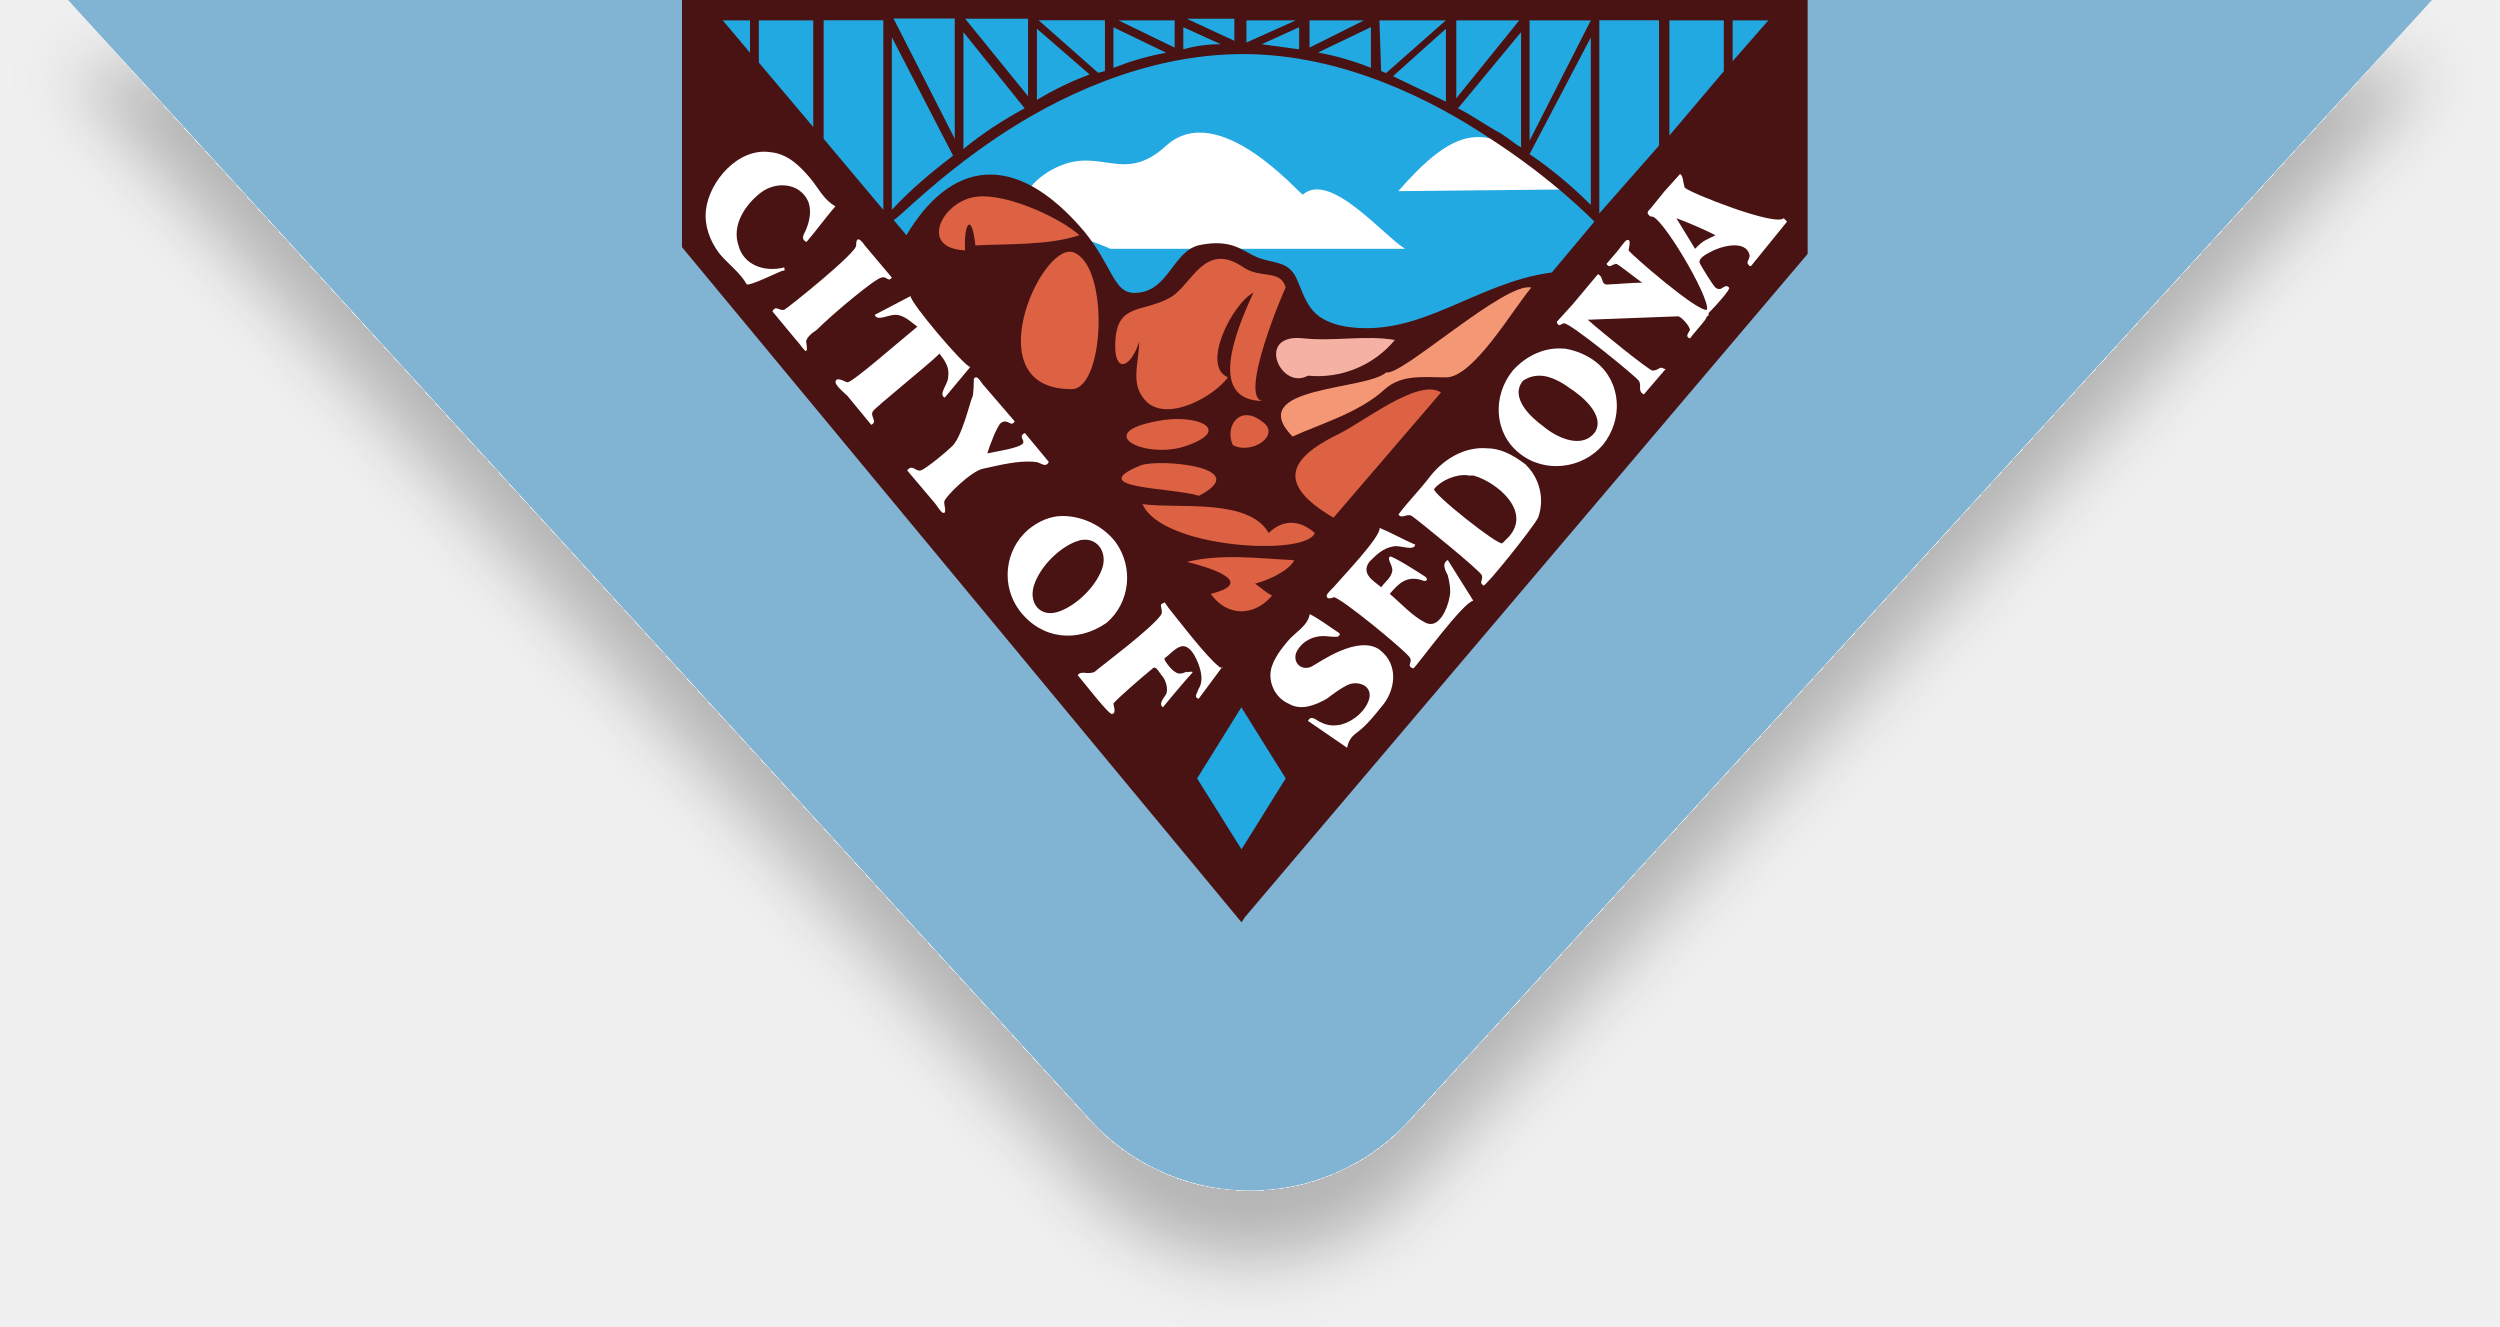
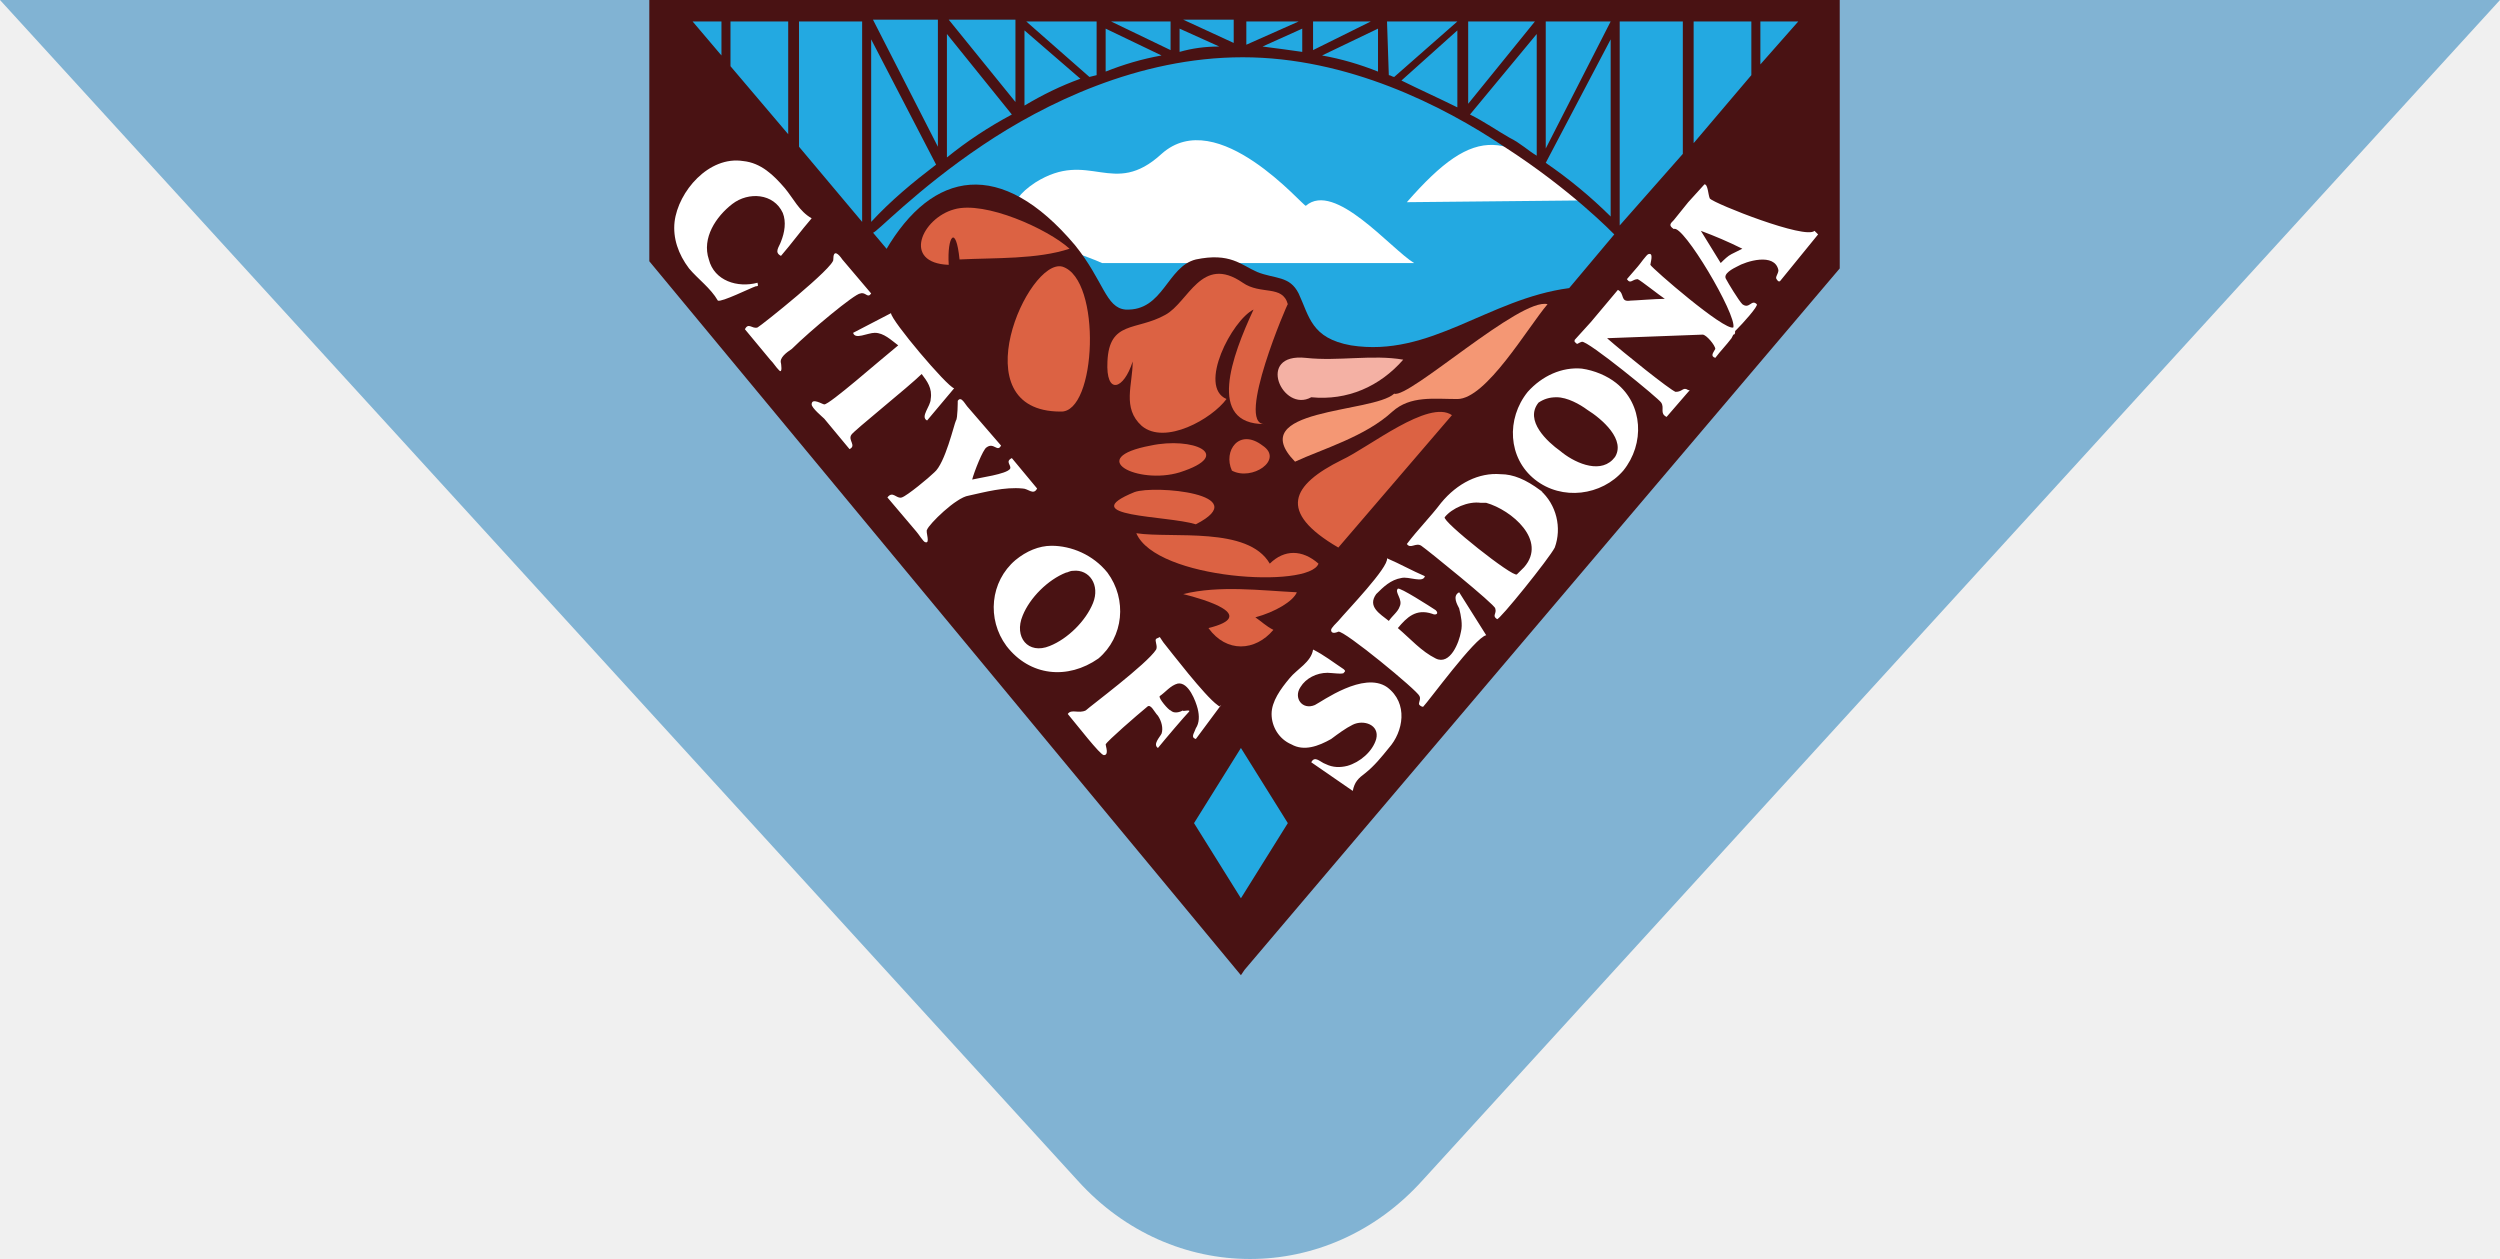
- <svg xmlns="http://www.w3.org/2000/svg" width="147" height="78" fill="none">
-   <g filter="url(#a)">
-     <path d="M143 0H4l59.93 65.65a12.7 12.7 0 0 0 19.14 0L143 0Z" fill="#81B3D3" />
-     <path d="M40.8.5 73 38.2 105.09.7 40.8.5Z" fill="#23A9E1" />
-     <path d="M65.27 14.63h17.35c-1.3-.8-4.41-4.58-6.01-3.19-.1.1-4.92-5.67-8.03-2.88-2.7 2.48-4-.3-7.02 1.59-3.6 2.39 2 3.68 3.71 4.47Zm26.78-3.49-9.83.1c3.91-4.47 5.62-3.98 9.83-.1Z" fill="#fff" />
-     <path d="M101.88 3.58V1.2h2.1l-2.1 2.4Zm-49.34 9.35c.1.1 2.4-2.38 6.11-4.87 3.41-2.29 8.63-4.88 14.45-4.88 5.81 0 11.13 2.69 14.54 4.98 3.7 2.39 6.01 4.77 6.11 4.87l-2.5 2.99c-4.52.6-7.73 3.88-12.14 3.18-2.2-.4-2.3-1.59-2.9-2.88-.5-1-1.31-.8-2.31-1.2-.9-.4-1.5-1.1-3.41-.7-1.6.4-1.8 2.9-3.91 2.8-1.1-.1-1.2-1.6-2.81-3.59-4.11-4.87-7.92-4.18-10.53.3L72.89 37.1 52.54 12.93ZM44.1 1.2v1.9l-1.6-1.9h1.6Zm54.06 0h3.2v2.99l-3.2 3.78V1.19Zm-4.12 11.35V1.19h3.51v7.37l-3.5 3.98s.1 0 0 0Zm-.5-10.35v9.85c-1.1-1.1-2.3-2.1-3.6-2.99l3.6-6.86Zm-4.1-.3v6.77c-.51-.3-.91-.7-1.51-1-.7-.4-1.4-.9-2.2-1.3l3.7-4.47Zm-4.42-.2v4.28c-1-.5-2.1-1-3.11-1.5l3.1-2.78Zm.6-.5h3.71l-3.7 4.58V1.19Zm4.31 0h3.61l-3.6 7.07V1.19Zm-8.82 0h3.9l-3.5 3.09c-.1 0-.2-.1-.3-.1l-.1-2.99Zm-.5.4v2.39c-1-.4-2-.7-3.11-.9l3.1-1.49Zm-4.22 0v1.3l-2.2-.3 2.2-1Zm-6.81 0 2.2 1c-.8 0-1.5.1-2.2.3v-1.3Zm-4.12 0 3.11 1.5c-1.1.2-2.1.5-3.1.89V1.59Zm3.61 1.2-3.3-1.6h3.3v1.6Zm3.51-.4-2.8-1.3h2.8v1.3Zm.7-1.2h2.91l-2.9 1.3v-1.3Zm3.72 0h3.2l-3.2 1.6v-1.6ZM64.57 4.28l-3.5-3.09h3.9v2.99l-.4.1Zm-3.6-2.59 3.1 2.69c-1.1.4-2.1.9-3.1 1.49V1.69Zm-4.32.2 3.6 4.48c-1.3.7-2.5 1.49-3.6 2.39V1.89Zm-4.21.3 3.6 6.96c-1.3 1-2.5 2-3.6 3.19V2.19Zm3.7 5.97-3.6-7.07h3.6v7.07Zm4.32-2.49L56.75 1.1h3.7v4.58Zm-12.64 1.8-3.2-3.79V1.2h3.2v6.27Zm.6-6.28h3.52v11.15l-3.51-4.18V1.19ZM73.3 0H40.1v14.53L73 54.23l.2-.3 33.09-39V0h-33Z" fill="#491213" />
-     <path d="m70.39 45.77 2.6-4.18 2.61 4.18-2.6 4.17-2.61-4.17Z" fill="#23A9E1" />
-     <path d="M78.41 30.44c-3.4-1.99-2.6-3.48.2-4.87 1.5-.7 4.81-3.38 6.12-2.49l-6.32 7.36Zm-2.3 2.5c-2.01-.1-4.32-.4-6.32.1 1.2.29 4.2 1.18 1.4 1.88 1 1.4 2.6 1.3 3.61.1-.4-.2-.7-.5-1-.7 1.1-.3 2.1-.9 2.3-1.39Zm1.2-1.6c-.9-.8-1.9-.8-2.71 0-1.2-2.09-5.42-1.4-7.42-1.7 1.1 2.6 9.63 3.1 10.13 1.7Zm-6.82-2.19c-1.6-.5-6.82-.4-3.41-1.79 1.1-.4 6.72.1 3.4 1.8Zm2-2.98c-.5-1.1.4-2.4 1.7-1.4 1.21.8-.6 2-1.7 1.4Zm-2.9.1c-2.31.7-5.32-.8-1.6-1.5 2.3-.5 4.7.5 1.6 1.5-.1 0 .1 0 0 0Zm-2.61-6.17c-.5 1.59-1.5 1.89-1.4 0 .1-2.3 1.6-1.7 3.2-2.59 1.3-.7 2-3.38 4.32-1.8 1 .7 2.2.1 2.5 1.2 0-.1-2.9 6.67-1.3 6.67-3.21 0-1.8-3.78-.6-6.37-1.2.6-3.11 4.28-1.5 4.98-.8 1.1-3.42 2.58-4.72 1.49-1.1-1-.5-2.29-.5-3.58Zm-4.01 2.78c-5.62 0-1.8-8.55.1-8.06 2.2.7 1.9 8.16-.1 8.06Zm-6.22-8.16c-2.6-.1-1.5-2.58.3-3.08 1.7-.5 5.21 1.1 6.42 2.19-1.8.6-4.11.5-6.12.6-.2-2-.7-1.3-.6.3Z" fill="#DC6243" />
-     <path d="M76 25.67c-2.9-2.99 4.32-2.69 5.52-3.78.8.3 7.02-5.37 8.52-4.98-1.1 1.3-3.4 5.28-5.01 5.28-1.3 0-2.6-.2-3.61.7-1.5 1.39-3.91 2.08-5.42 2.78Z" fill="#F49774" />
-     <path d="M76.9 22.09c-1.6.9-3.1-2.49-.3-2.2 1.81.2 3.72-.2 5.42.1a5.9 5.9 0 0 1-5.11 2.1Z" fill="#F4B1A4" />
-     <path d="M55.25 20.8c.3.4.6.79.5 1.39 0 .4-.6 1-.2 1.19l1.5-1.8c-.4-.09-3.51-3.77-3.51-4.17l-2.1 1.1c.1.4.8 0 1.2 0 .5 0 .9.4 1.3.7-1.1.89-3.8 3.27-4.11 3.27-.1 0-.7-.4-.7 0 0 .2.6.7.7.8l1.4 1.7c.4-.2-.1-.5.1-.8.1-.2 3.21-2.69 3.92-3.39Zm-3.41-4.48c.3-.1.4.3.6 0l-1.6-1.9c-.2-.3-.5-.6-.5 0 .1.4-4.02 3.69-4.22 3.79-.3.1-.5-.3-.7.1l1.4 1.69c.2.2.3.4.5.6.2.2.1-.4.1-.4-.1-.3.3-.6.6-.8 1-1 3.51-3.08 3.82-3.08Zm-5.72-.6c-1.1.3-2.4-.1-2.7-1.3-.4-1.19.4-2.38 1.3-3.08.9-.7 2.3-.6 2.8.5.2.5.1 1.1-.1 1.6-.1.29-.4.59 0 .79.6-.7 1.1-1.4 1.7-2.1-.7-.39-1-1.09-1.5-1.68-.6-.7-1.3-1.4-2.3-1.5-1.9-.3-3.61 1.7-3.81 3.39-.1.9.2 1.79.8 2.58.5.6 1.2 1.1 1.6 1.8.2.1 1.8-.7 2.1-.8.21 0 .1-.1.1-.2 0 0-.5.2 0 0ZM71.69 39.2c-.7-.5-2.6-2.99-3-3.48l-.2-.3-.2.1c-.1.1.1.4 0 .6-.5.8-3.72 3.18-3.92 3.38-.4.2-.8-.1-1 .2.5.6 1.8 2.28 2 2.28.3 0 .1-.5.1-.6.1-.2 1.7-1.58 2.31-2.08.2-.2.4.3.6.5.2.3.3.7.2 1-.1.19-.5.59-.2.79.4-.5 1.5-1.8 1.7-2 .2-.2-.4 0-.3-.1-.2.1-.5.2-.7 0-.1 0-.7-.69-.6-.79.3-.2.6-.6 1-.7.6-.1 1 1 1.1 1.4.1.4.1.8-.1 1.1-.1.3-.3.49 0 .59l1.41-1.9c0 .1-.1.1-.2 0 .1.1-.1 0 0 0Zm-9.22-8.86c-.7 0-1.4.3-2.01.8a3.52 3.52 0 0 0-.5 4.78c1.3 1.69 3.4 1.89 5.11.7 1.4-1.2 1.6-3.3.5-4.78-.8-1-2-1.5-3.1-1.5Zm1.2 1.4c.9-.1 1.5.8 1.1 1.79-.4 1-1.4 1.99-2.4 2.39-1.2.5-2.01-.5-1.5-1.7.4-.99 1.4-1.99 2.4-2.38.1 0 .2-.1.4-.1Zm-2.8-4.58c.3 0 .6.4.8 0l-1.41-1.7c-.4.2 0 .4-.1.6-.2.3-1.7.5-2.1.6.1-.4.6-1.69.8-1.79.4-.3.6.3.8-.1l-1.8-2.09c-.2-.2-.4-.7-.6-.4 0 0 0 1-.1 1.1-.11.2-.61 2.39-1.21 2.89-.3.3-1.5 1.29-1.8 1.39-.3.1-.5-.4-.81 0l1.6 1.89c.1.1.4.6.5.6.3.1 0-.6.1-.7.1-.3 1.61-1.8 2.31-1.9.9-.19 2-.49 3.01-.39-.2 0 .2 0 0 0Zm24.26 6.67c.1.4.2.9.1 1.29-.1.6-.6 1.89-1.4 1.5-.8-.4-1.4-1.1-2.11-1.7.5-.6 1-1.1 1.9-.8.2.1.4 0 .2-.2-.3-.2-2-1.29-2.1-1.19-.2.2.3.6.1 1-.1.3-.4.5-.6.8-.5-.4-1.2-.8-.7-1.5.4-.4.8-.8 1.4-.9.4-.1 1.2.3 1.3-.1-.7-.3-1.4-.7-2.1-.99.1.5-2.2 2.89-2.7 3.48-.1.1-.41.4-.41.5 0 .3.4.1.4.1.3-.1 4.41 3.28 4.51 3.58.1.2-.1.4 0 .5 0 0 .1.1.2.1.3-.3 2.91-3.88 3.51-3.98l-1.5-2.39c-.4.2-.1.7 0 .9Zm-4.01 4.37c-1.3-.9-3.61.8-4.01 1-.7.3-1.2-.4-.8-1 .3-.5.9-.8 1.5-.8.2 0 .9.1.9 0 .1-.1.1-.1 0-.2-.6-.39-1.1-.79-1.7-1.09-.1.7-.9 1.1-1.3 1.6-.5.6-1.01 1.29-1.01 1.99s.4 1.39 1.1 1.69c.7.4 1.5.1 2.21-.3.4-.3.8-.6 1.2-.8.6-.3 1.5 0 1.3.8-.2.7-.9 1.3-1.6 1.5-.4.1-.8.1-1.2-.1-.3-.1-.6-.5-.8-.1l2.3 1.58c.1-.5.3-.7.7-.99.5-.4.9-.9 1.3-1.4.81-.89 1.11-2.48-.1-3.38Zm17.65-27.95c0 .1 0 .1 0 0l-.9 1-.8.99c-.2.2-.3.3 0 .5.5-.3 3.5 4.77 3.3 5.47-.5.2-4.51-3.29-4.61-3.49 0-.1.2-.7-.1-.6-.1 0-.5.6-.6.7l-.6.7c.2.3.3 0 .6 0 .2.1 1.2.9 1.5 1.1-.5 0-1.7.1-1.9.1-.6.1-.3-.4-.7-.6l-1.5 1.79-.91 1v.1c.2.2.1.1.4 0 .3-.1 4.31 3.18 4.41 3.38.2.3-.1.6.3.8l1.2-1.4c.1-.1.1-.1 0-.1-.3-.2-.3.1-.7.1-.3-.1-2.9-2.19-3.8-2.99l5.3-.2c.2 0 .71.6.71.8-.1.2-.3.4 0 .5.3-.4.6-.7.9-1.1l.1-.2c.1 0 .1-.1.1-.2l.1-.1c.3-.3 1.2-1.29 1.1-1.39-.3-.3-.4.3-.8 0-.2-.2-.8-1.2-.9-1.39-.2-.3.4-.6.6-.7.5-.3 2.1-.8 2.31.2 0 .2-.2.4-.1.5 0 0 .1.2.2.1l2.1-2.59-.2-.2c-.5.5-5.51-1.49-5.81-1.79-.1-.2-.1-.8-.3-.8Zm-.2 2.58c.8.3 1.5.6 2.3 1l-.6.3c-.2.1-.4.3-.6.5l-1.1-1.8Zm-6.62 7.67c-1.1-.1-2.2.4-3 1.29-1.21 1.5-1.11 3.68.4 4.87 1.5 1.2 3.7.9 4.9-.5 1.2-1.49 1.1-3.68-.4-4.87-.5-.4-1.2-.7-1.9-.8Zm-1.4 1.59c.6 0 1.3.4 1.7.7.8.5 2.2 1.68 1.5 2.68 0-.1.1-.1-.1.1-.8.8-2.2.1-2.9-.5-.7-.5-2.01-1.69-1.2-2.68.3-.2.6-.3 1-.3Zm-3.11 4.27c-1.2-.1-2.41.5-3.31 1.6-.6.8-1.3 1.49-1.9 2.29.2.3.5-.1.8.1.3.2 4.1 3.28 4.1 3.48.1.3-.2.4.1.6.1.1 2.91-3.39 3.21-3.99.4-1.09.1-2.38-.8-3.18.1.1.2.1 0 0-.8-.6-1.5-.9-2.2-.9Zm-1.1 1.6h.3c1.4.4 3.4 2.09 2.1 3.58l-.4.4c-.2.2-4.21-2.99-4.01-3.19.4-.5 1.3-.9 2-.8Z" fill="#fff" />
-   </g>
-   <defs>
-     <filter id="a" x="0" y="0" width="147" height="78" filterUnits="userSpaceOnUse" color-interpolation-filters="sRGB">
-       <feFlood flood-opacity="0" result="BackgroundImageFix" />
-       <feColorMatrix in="SourceAlpha" values="0 0 0 0 0 0 0 0 0 0 0 0 0 0 0 0 0 0 127 0" result="hardAlpha" />
-       <feOffset dy="4" />
-       <feGaussianBlur stdDeviation="2" />
-       <feComposite in2="hardAlpha" operator="out" />
-       <feColorMatrix values="0 0 0 0 0 0 0 0 0 0 0 0 0 0 0 0 0 0 0.25 0" />
-       <feBlend in2="BackgroundImageFix" result="effect1_dropShadow_24196_822" />
-       <feBlend in="SourceGraphic" in2="effect1_dropShadow_24196_822" result="shape" />
-     </filter>
-   </defs>
+ <svg xmlns="http://www.w3.org/2000/svg" width="139" height="70" viewBox="0 0 139 70" fill="none">
+   <path d="M139 0H0L59.931 65.653C65.169 71.449 73.831 71.449 79.069 65.653L139 0Z" fill="#81B3D3" />
+   <path d="M36.804 0.497L68.995 38.204L101.086 0.696L36.804 0.497Z" fill="#23A9E1" />
+   <path d="M61.273 14.625H78.623C77.319 13.829 74.21 10.048 72.606 11.441C72.505 11.541 67.692 5.77 64.583 8.556C61.875 11.043 60.571 8.258 57.563 10.148C53.953 12.536 59.569 13.829 61.273 14.625ZM88.049 11.143L78.221 11.242C82.132 6.765 83.837 7.263 88.049 11.143Z" fill="white" />
+   <path d="M97.877 3.582V1.194H99.983L97.877 3.582ZM48.537 12.934C48.637 13.033 50.944 10.546 54.654 8.059C58.064 5.77 63.279 3.184 69.095 3.184C74.912 3.184 80.227 5.87 83.636 8.158C87.347 10.546 89.653 12.934 89.754 13.033L87.247 16.018C82.734 16.615 79.525 19.898 75.112 19.202C72.906 18.804 72.806 17.61 72.204 16.316C71.703 15.322 70.9 15.521 69.898 15.123C68.995 14.725 68.393 14.028 66.488 14.426C64.883 14.824 64.683 17.311 62.577 17.212C61.474 17.112 61.373 15.62 59.769 13.63C55.657 8.755 51.846 9.452 49.239 13.929L68.895 37.11L48.537 12.934ZM40.113 1.194V3.084L38.509 1.194H40.113ZM94.166 1.194H97.375V4.179L94.166 7.959V1.194ZM90.055 12.536V1.194H93.565V8.556L90.055 12.536C90.155 12.536 90.055 12.536 90.055 12.536ZM89.553 2.189V12.038C88.45 10.944 87.247 9.949 85.943 9.054L89.553 2.189ZM85.442 1.89V8.656C84.94 8.357 84.539 7.959 83.937 7.661C83.235 7.263 82.533 6.765 81.731 6.367L85.442 1.89ZM81.029 1.691V5.969C80.026 5.472 78.923 4.974 77.92 4.477L81.029 1.691ZM81.631 1.194H85.341L81.631 5.77V1.194ZM85.943 1.194H89.553L85.943 8.258V1.194ZM77.118 1.194H81.029L77.519 4.278C77.419 4.278 77.319 4.179 77.218 4.179L77.118 1.194ZM76.617 1.592V3.98C75.614 3.582 74.611 3.283 73.508 3.084L76.617 1.592ZM72.405 1.592V2.885C71.703 2.786 71.001 2.686 70.198 2.587L72.405 1.592ZM65.585 1.592L67.792 2.587C66.989 2.587 66.287 2.686 65.585 2.885V1.592ZM61.474 1.592L64.582 3.084C63.479 3.283 62.477 3.582 61.474 3.98V1.592ZM65.084 2.786L61.775 1.194H65.084V2.786ZM68.594 2.388L65.786 1.094H68.594V2.388ZM69.296 1.194H72.204L69.296 2.487V1.194ZM73.006 1.194H76.216L73.006 2.786V1.194ZM60.571 4.278L57.061 1.194H60.972V4.179L60.571 4.278ZM56.961 1.691L60.07 4.378C58.967 4.776 57.964 5.273 56.961 5.87V1.691ZM52.649 1.89L56.259 6.367C54.955 7.064 53.752 7.86 52.649 8.755V1.89ZM48.437 2.189L52.047 9.153C50.743 10.148 49.54 11.143 48.437 12.337V2.189ZM52.147 8.158L48.537 1.094H52.147V8.158ZM56.459 5.671L52.749 1.094H56.459V5.671ZM43.824 7.462L40.615 3.681V1.194H43.824V7.462ZM44.425 1.194H47.935V12.337L44.425 8.158V1.194ZM69.296 0H36.102V14.526L68.995 54.222L69.196 53.924L102.289 14.924V0H69.296Z" fill="#491213" />
+   <path d="M66.388 45.766L68.995 41.587L71.603 45.766L68.995 49.944L66.388 45.766Z" fill="#23A9E1" />
+   <path d="M74.411 30.444C71.001 28.454 71.803 26.962 74.611 25.569C76.115 24.872 79.425 22.186 80.728 23.082L74.411 30.444ZM72.104 32.931C70.098 32.832 67.792 32.533 65.786 33.031C66.99 33.329 69.998 34.224 67.19 34.921C68.193 36.314 69.798 36.214 70.8 35.02C70.399 34.822 70.098 34.523 69.798 34.324C70.901 34.026 71.903 33.429 72.104 32.931ZM73.308 31.339C72.405 30.543 71.402 30.543 70.6 31.339C69.396 29.25 65.184 29.947 63.179 29.648C64.282 32.235 72.806 32.732 73.308 31.339ZM66.488 29.151C64.884 28.653 59.669 28.753 63.079 27.36C64.182 26.962 69.798 27.459 66.488 29.151ZM68.494 26.166C67.993 25.072 68.895 23.778 70.199 24.773C71.402 25.569 69.597 26.763 68.494 26.166ZM65.586 26.265C63.279 26.962 60.271 25.469 63.981 24.773C66.288 24.276 68.695 25.27 65.586 26.265C65.686 26.265 65.485 26.265 65.586 26.265ZM62.978 20.097C62.477 21.689 61.474 21.987 61.574 20.097C61.675 17.809 63.179 18.406 64.783 17.51C66.087 16.814 66.789 14.128 69.096 15.719C70.098 16.416 71.302 15.819 71.603 16.913C71.603 16.814 68.695 23.579 70.299 23.579C67.09 23.579 68.494 19.799 69.697 17.212C68.494 17.809 66.588 21.49 68.193 22.186C67.391 23.281 64.783 24.773 63.48 23.679C62.377 22.684 62.978 21.39 62.978 20.097ZM58.967 22.883C53.351 22.883 57.162 14.326 59.067 14.824C61.273 15.52 60.973 22.982 58.967 22.883ZM52.749 14.725C50.142 14.625 51.245 12.138 53.05 11.64C54.755 11.143 58.265 12.735 59.468 13.829C57.663 14.426 55.357 14.326 53.351 14.426C53.151 12.436 52.649 13.133 52.749 14.725Z" fill="#DC6243" />
+   <path d="M72.004 25.669C69.096 22.684 76.316 22.982 77.519 21.888C78.322 22.186 84.539 16.515 86.044 16.913C84.941 18.207 82.634 22.186 81.029 22.186C79.726 22.186 78.422 21.987 77.419 22.883C75.915 24.276 73.508 24.972 72.004 25.669Z" fill="#F49774" />
+   <path d="M72.906 22.087C71.302 22.982 69.797 19.6 72.605 19.898C74.41 20.097 76.316 19.699 78.02 19.997C76.717 21.49 74.912 22.286 72.906 22.087Z" fill="#F4B1A4" />
+   <path d="M51.245 20.794C51.546 21.192 51.847 21.589 51.747 22.186C51.747 22.584 51.145 23.181 51.546 23.38L53.05 21.589C52.649 21.49 49.54 17.809 49.54 17.411L47.434 18.505C47.535 18.903 48.237 18.505 48.638 18.505C49.139 18.505 49.54 18.903 49.941 19.202C48.838 20.097 46.131 22.485 45.83 22.485C45.73 22.485 45.128 22.087 45.128 22.485C45.128 22.684 45.73 23.181 45.83 23.281L47.234 24.972C47.635 24.773 47.134 24.475 47.334 24.176C47.434 23.977 50.543 21.49 51.245 20.794ZM47.836 16.317C48.136 16.217 48.237 16.615 48.437 16.317L46.833 14.426C46.632 14.128 46.331 13.829 46.331 14.426C46.432 14.824 42.32 18.107 42.119 18.207C41.819 18.306 41.618 17.908 41.417 18.306C41.919 18.903 42.32 19.401 42.821 19.998C43.022 20.197 43.122 20.396 43.323 20.595C43.523 20.794 43.423 20.197 43.423 20.197C43.323 19.898 43.724 19.6 44.025 19.401C45.028 18.406 47.535 16.317 47.836 16.317ZM42.119 15.72C41.016 16.018 39.713 15.62 39.412 14.426C39.011 13.232 39.813 12.038 40.715 11.342C41.618 10.646 43.022 10.745 43.523 11.839C43.724 12.337 43.624 12.934 43.423 13.431C43.323 13.73 43.022 14.028 43.423 14.227C44.025 13.531 44.526 12.834 45.128 12.138C44.426 11.74 44.125 11.043 43.624 10.447C43.022 9.75 42.32 9.054 41.317 8.954C39.412 8.656 37.707 10.646 37.506 12.337C37.406 13.232 37.707 14.128 38.309 14.924C38.81 15.521 39.512 16.018 39.913 16.714C40.114 16.814 41.718 16.018 42.019 15.918C42.22 15.918 42.119 15.819 42.119 15.72C41.618 15.918 42.119 15.72 42.119 15.72ZM67.692 39.199C66.99 38.702 65.084 36.215 64.683 35.717L64.483 35.419L64.282 35.518C64.182 35.617 64.382 35.916 64.282 36.115C63.781 36.911 60.572 39.299 60.371 39.498C59.97 39.697 59.569 39.398 59.368 39.697C59.87 40.294 61.173 41.985 61.374 41.985C61.675 41.985 61.474 41.487 61.474 41.388C61.574 41.189 63.179 39.796 63.781 39.299C63.981 39.1 64.182 39.597 64.382 39.796C64.583 40.095 64.683 40.492 64.583 40.791C64.483 40.99 64.082 41.388 64.382 41.587C64.784 41.09 65.887 39.796 66.087 39.597C66.288 39.398 65.686 39.597 65.786 39.498C65.586 39.597 65.285 39.697 65.084 39.498C64.984 39.498 64.382 38.801 64.483 38.702C64.784 38.503 65.084 38.105 65.486 38.005C66.087 37.906 66.488 39 66.589 39.398C66.689 39.796 66.689 40.194 66.488 40.492C66.388 40.791 66.188 40.99 66.488 41.09L67.892 39.199C67.892 39.299 67.792 39.299 67.692 39.199C67.591 39.199 67.792 39.299 67.692 39.199ZM58.466 30.345C57.764 30.345 57.062 30.643 56.46 31.14C55.056 32.334 54.855 34.424 55.959 35.916C57.262 37.607 59.368 37.806 61.073 36.612C62.477 35.419 62.678 33.329 61.574 31.837C60.772 30.842 59.569 30.345 58.466 30.345ZM59.669 31.737C60.572 31.638 61.173 32.533 60.772 33.528C60.371 34.523 59.368 35.518 58.365 35.916C57.162 36.413 56.36 35.419 56.861 34.225C57.262 33.23 58.265 32.235 59.268 31.837C59.368 31.837 59.468 31.737 59.669 31.737ZM56.861 27.161C57.162 27.161 57.463 27.559 57.663 27.161L56.259 25.47C55.858 25.669 56.259 25.867 56.159 26.067C55.959 26.365 54.454 26.564 54.053 26.663C54.153 26.265 54.655 24.972 54.855 24.873C55.257 24.574 55.457 25.171 55.658 24.773L53.853 22.684C53.652 22.485 53.451 21.987 53.251 22.286C53.251 22.286 53.251 23.281 53.151 23.38C53.05 23.579 52.549 25.768 51.947 26.265C51.646 26.564 50.443 27.559 50.142 27.658C49.841 27.758 49.641 27.26 49.34 27.658L50.944 29.549C51.045 29.648 51.346 30.146 51.446 30.146C51.747 30.245 51.446 29.549 51.546 29.449C51.646 29.151 53.151 27.658 53.853 27.559C54.755 27.36 55.858 27.061 56.861 27.161C57.062 27.161 56.66 27.161 56.861 27.161ZM81.13 33.827C81.23 34.225 81.33 34.722 81.23 35.12C81.13 35.717 80.628 37.01 79.826 36.612C79.024 36.215 78.422 35.518 77.72 34.921C78.222 34.324 78.723 33.827 79.626 34.125C79.826 34.225 80.027 34.125 79.826 33.926C79.525 33.727 77.82 32.633 77.72 32.732C77.52 32.931 78.021 33.329 77.82 33.727C77.72 34.026 77.419 34.225 77.219 34.523C76.717 34.125 76.015 33.727 76.517 33.031C76.918 32.633 77.319 32.235 77.921 32.135C78.322 32.036 79.124 32.434 79.224 32.036C78.522 31.737 77.82 31.34 77.118 31.041C77.219 31.538 74.912 33.926 74.411 34.523C74.311 34.623 74.01 34.921 74.01 35.021C74.01 35.319 74.411 35.12 74.411 35.12C74.712 35.021 78.823 38.403 78.924 38.702C79.024 38.901 78.823 39.1 78.924 39.199C78.924 39.199 79.024 39.299 79.124 39.299C79.425 39 82.032 35.419 82.634 35.319C82.133 34.523 81.631 33.727 81.13 32.931C80.729 33.13 81.029 33.628 81.13 33.827ZM77.118 38.204C75.815 37.309 73.508 39 73.107 39.199C72.405 39.498 71.904 38.801 72.305 38.204C72.606 37.707 73.207 37.408 73.809 37.408C74.01 37.408 74.712 37.508 74.712 37.408C74.812 37.309 74.812 37.309 74.712 37.209C74.11 36.811 73.609 36.413 73.007 36.115C72.906 36.811 72.104 37.209 71.703 37.707C71.202 38.304 70.7 39 70.7 39.697C70.7 40.393 71.101 41.09 71.803 41.388C72.505 41.786 73.308 41.487 74.01 41.09C74.411 40.791 74.812 40.492 75.213 40.294C75.815 39.995 76.717 40.294 76.517 41.09C76.316 41.786 75.614 42.383 74.912 42.582C74.511 42.681 74.11 42.681 73.709 42.482C73.408 42.383 73.107 41.985 72.906 42.383L75.213 43.975C75.313 43.477 75.514 43.278 75.915 42.98C76.416 42.582 76.818 42.084 77.219 41.587C78.021 40.691 78.322 39.1 77.118 38.204ZM94.768 10.248C94.768 10.347 94.768 10.347 94.768 10.248L93.866 11.242L93.064 12.237C92.863 12.436 92.763 12.536 93.064 12.735C93.565 12.436 96.573 17.51 96.373 18.207C95.871 18.406 91.86 14.924 91.76 14.725C91.76 14.625 91.96 14.028 91.66 14.128C91.559 14.128 91.158 14.725 91.058 14.824L90.456 15.521C90.657 15.819 90.757 15.521 91.058 15.521C91.258 15.62 92.261 16.416 92.562 16.615C92.061 16.615 90.857 16.714 90.657 16.714C90.055 16.814 90.356 16.317 89.955 16.117L88.451 17.908L87.548 18.903C87.548 18.903 87.548 18.903 87.548 19.003C87.749 19.202 87.648 19.102 87.949 19.003C88.25 18.903 92.261 22.186 92.362 22.385C92.562 22.684 92.261 22.982 92.662 23.181L93.866 21.788C93.966 21.689 93.966 21.689 93.866 21.689C93.565 21.49 93.565 21.788 93.164 21.788C92.863 21.689 90.256 19.6 89.353 18.804L94.668 18.605C94.869 18.605 95.37 19.202 95.37 19.401C95.27 19.6 95.069 19.799 95.37 19.898C95.671 19.5 95.972 19.202 96.273 18.804L96.373 18.605C96.473 18.605 96.473 18.505 96.473 18.406L96.573 18.306C96.874 18.008 97.777 17.013 97.677 16.913C97.376 16.615 97.275 17.212 96.874 16.913C96.674 16.714 96.072 15.72 95.972 15.521C95.771 15.222 96.373 14.924 96.573 14.824C97.075 14.526 98.679 14.028 98.88 15.023C98.88 15.222 98.679 15.421 98.78 15.521C98.78 15.521 98.88 15.72 98.98 15.62L101.086 13.033C100.986 12.934 100.986 12.934 100.886 12.834C100.384 13.332 95.37 11.342 95.069 11.043C94.969 10.845 94.969 10.248 94.768 10.248ZM94.568 12.834C95.37 13.133 96.072 13.431 96.874 13.829C96.674 13.929 96.473 14.028 96.273 14.128C96.072 14.227 95.871 14.426 95.671 14.625L94.568 12.834ZM87.949 20.495C86.846 20.396 85.743 20.893 84.941 21.788C83.737 23.281 83.837 25.47 85.342 26.663C86.846 27.857 89.052 27.559 90.256 26.166C91.459 24.674 91.359 22.485 89.855 21.291C89.353 20.893 88.651 20.595 87.949 20.495ZM86.545 22.087C87.147 22.087 87.849 22.485 88.25 22.783C89.052 23.281 90.456 24.475 89.754 25.47C89.754 25.37 89.855 25.37 89.654 25.569C88.852 26.365 87.448 25.669 86.746 25.072C86.044 24.574 84.74 23.38 85.542 22.385C85.843 22.186 86.144 22.087 86.545 22.087ZM83.436 26.365C82.233 26.265 81.029 26.862 80.127 27.957C79.525 28.753 78.823 29.449 78.222 30.245C78.422 30.544 78.723 30.146 79.024 30.345C79.325 30.544 83.135 33.628 83.135 33.827C83.236 34.125 82.935 34.225 83.236 34.424C83.336 34.523 86.144 31.041 86.445 30.444C86.846 29.35 86.545 28.056 85.642 27.26C85.743 27.36 85.843 27.36 85.642 27.26C84.84 26.663 84.138 26.365 83.436 26.365ZM82.333 27.957C82.433 27.957 82.534 27.957 82.634 27.957C84.038 28.355 86.044 30.046 84.74 31.538C84.539 31.737 84.74 31.538 84.339 31.936C84.138 32.135 80.127 28.952 80.328 28.753C80.729 28.255 81.631 27.857 82.333 27.957Z" fill="white" />
</svg>
